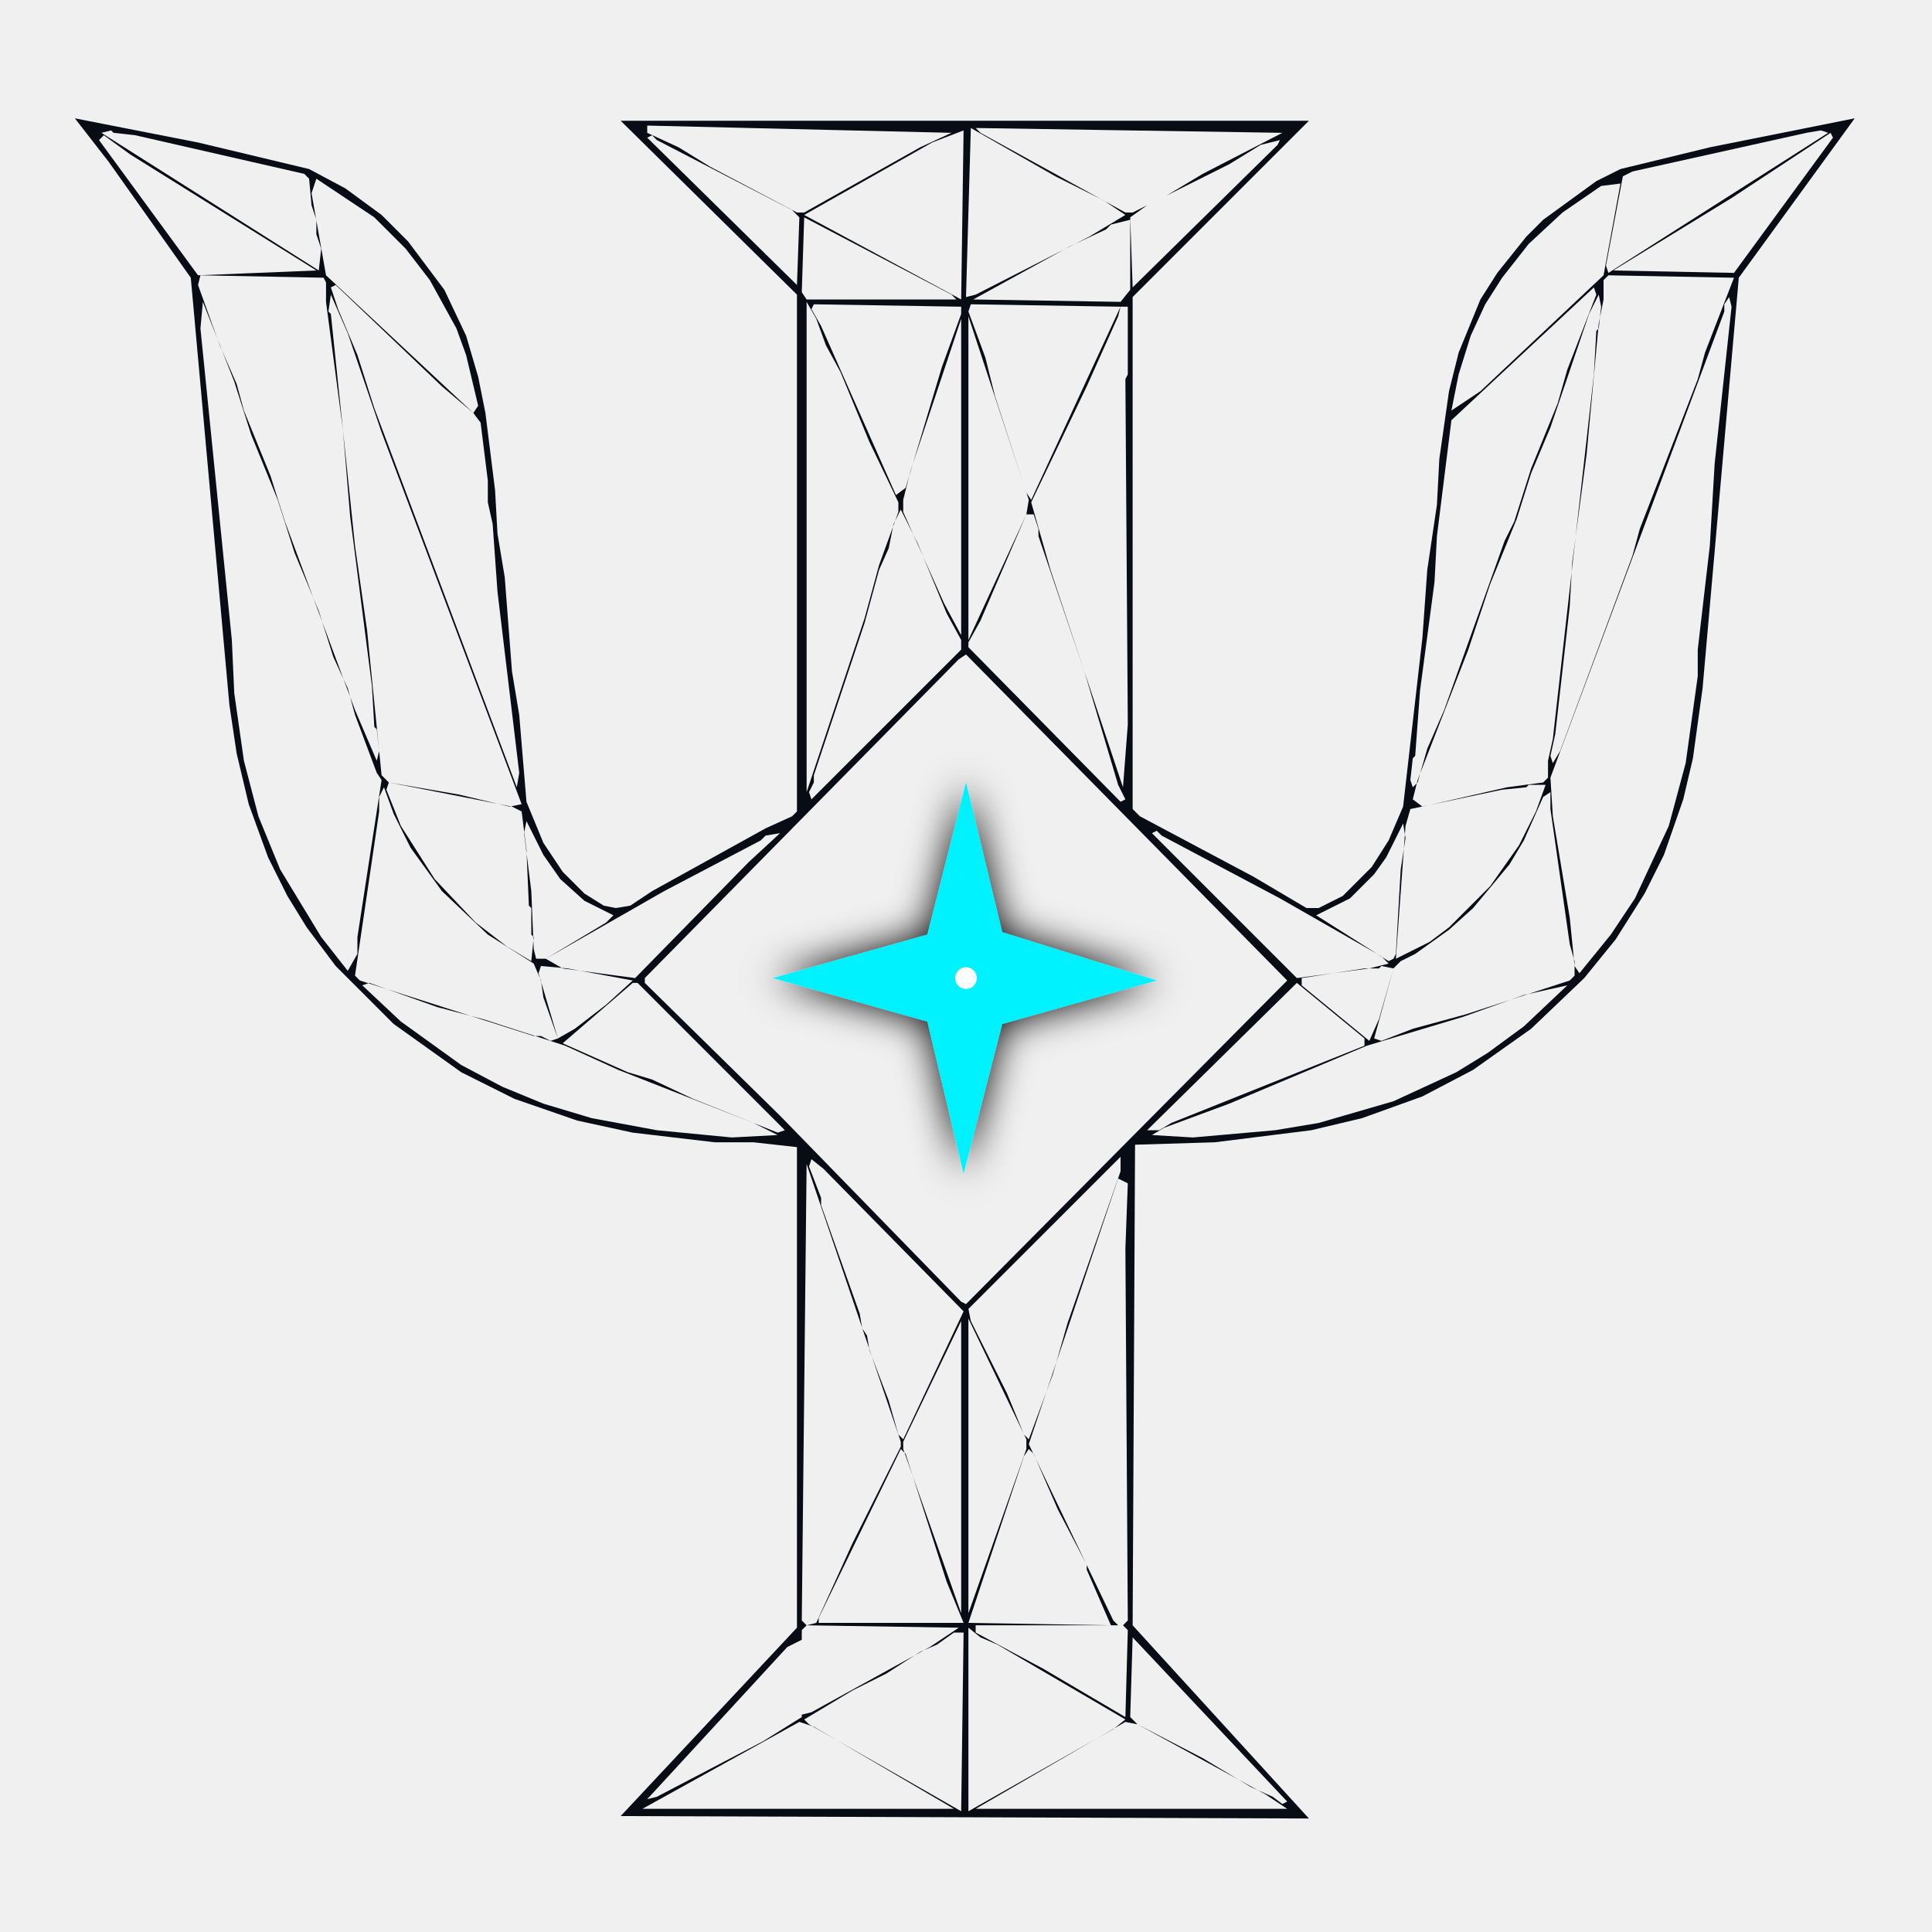
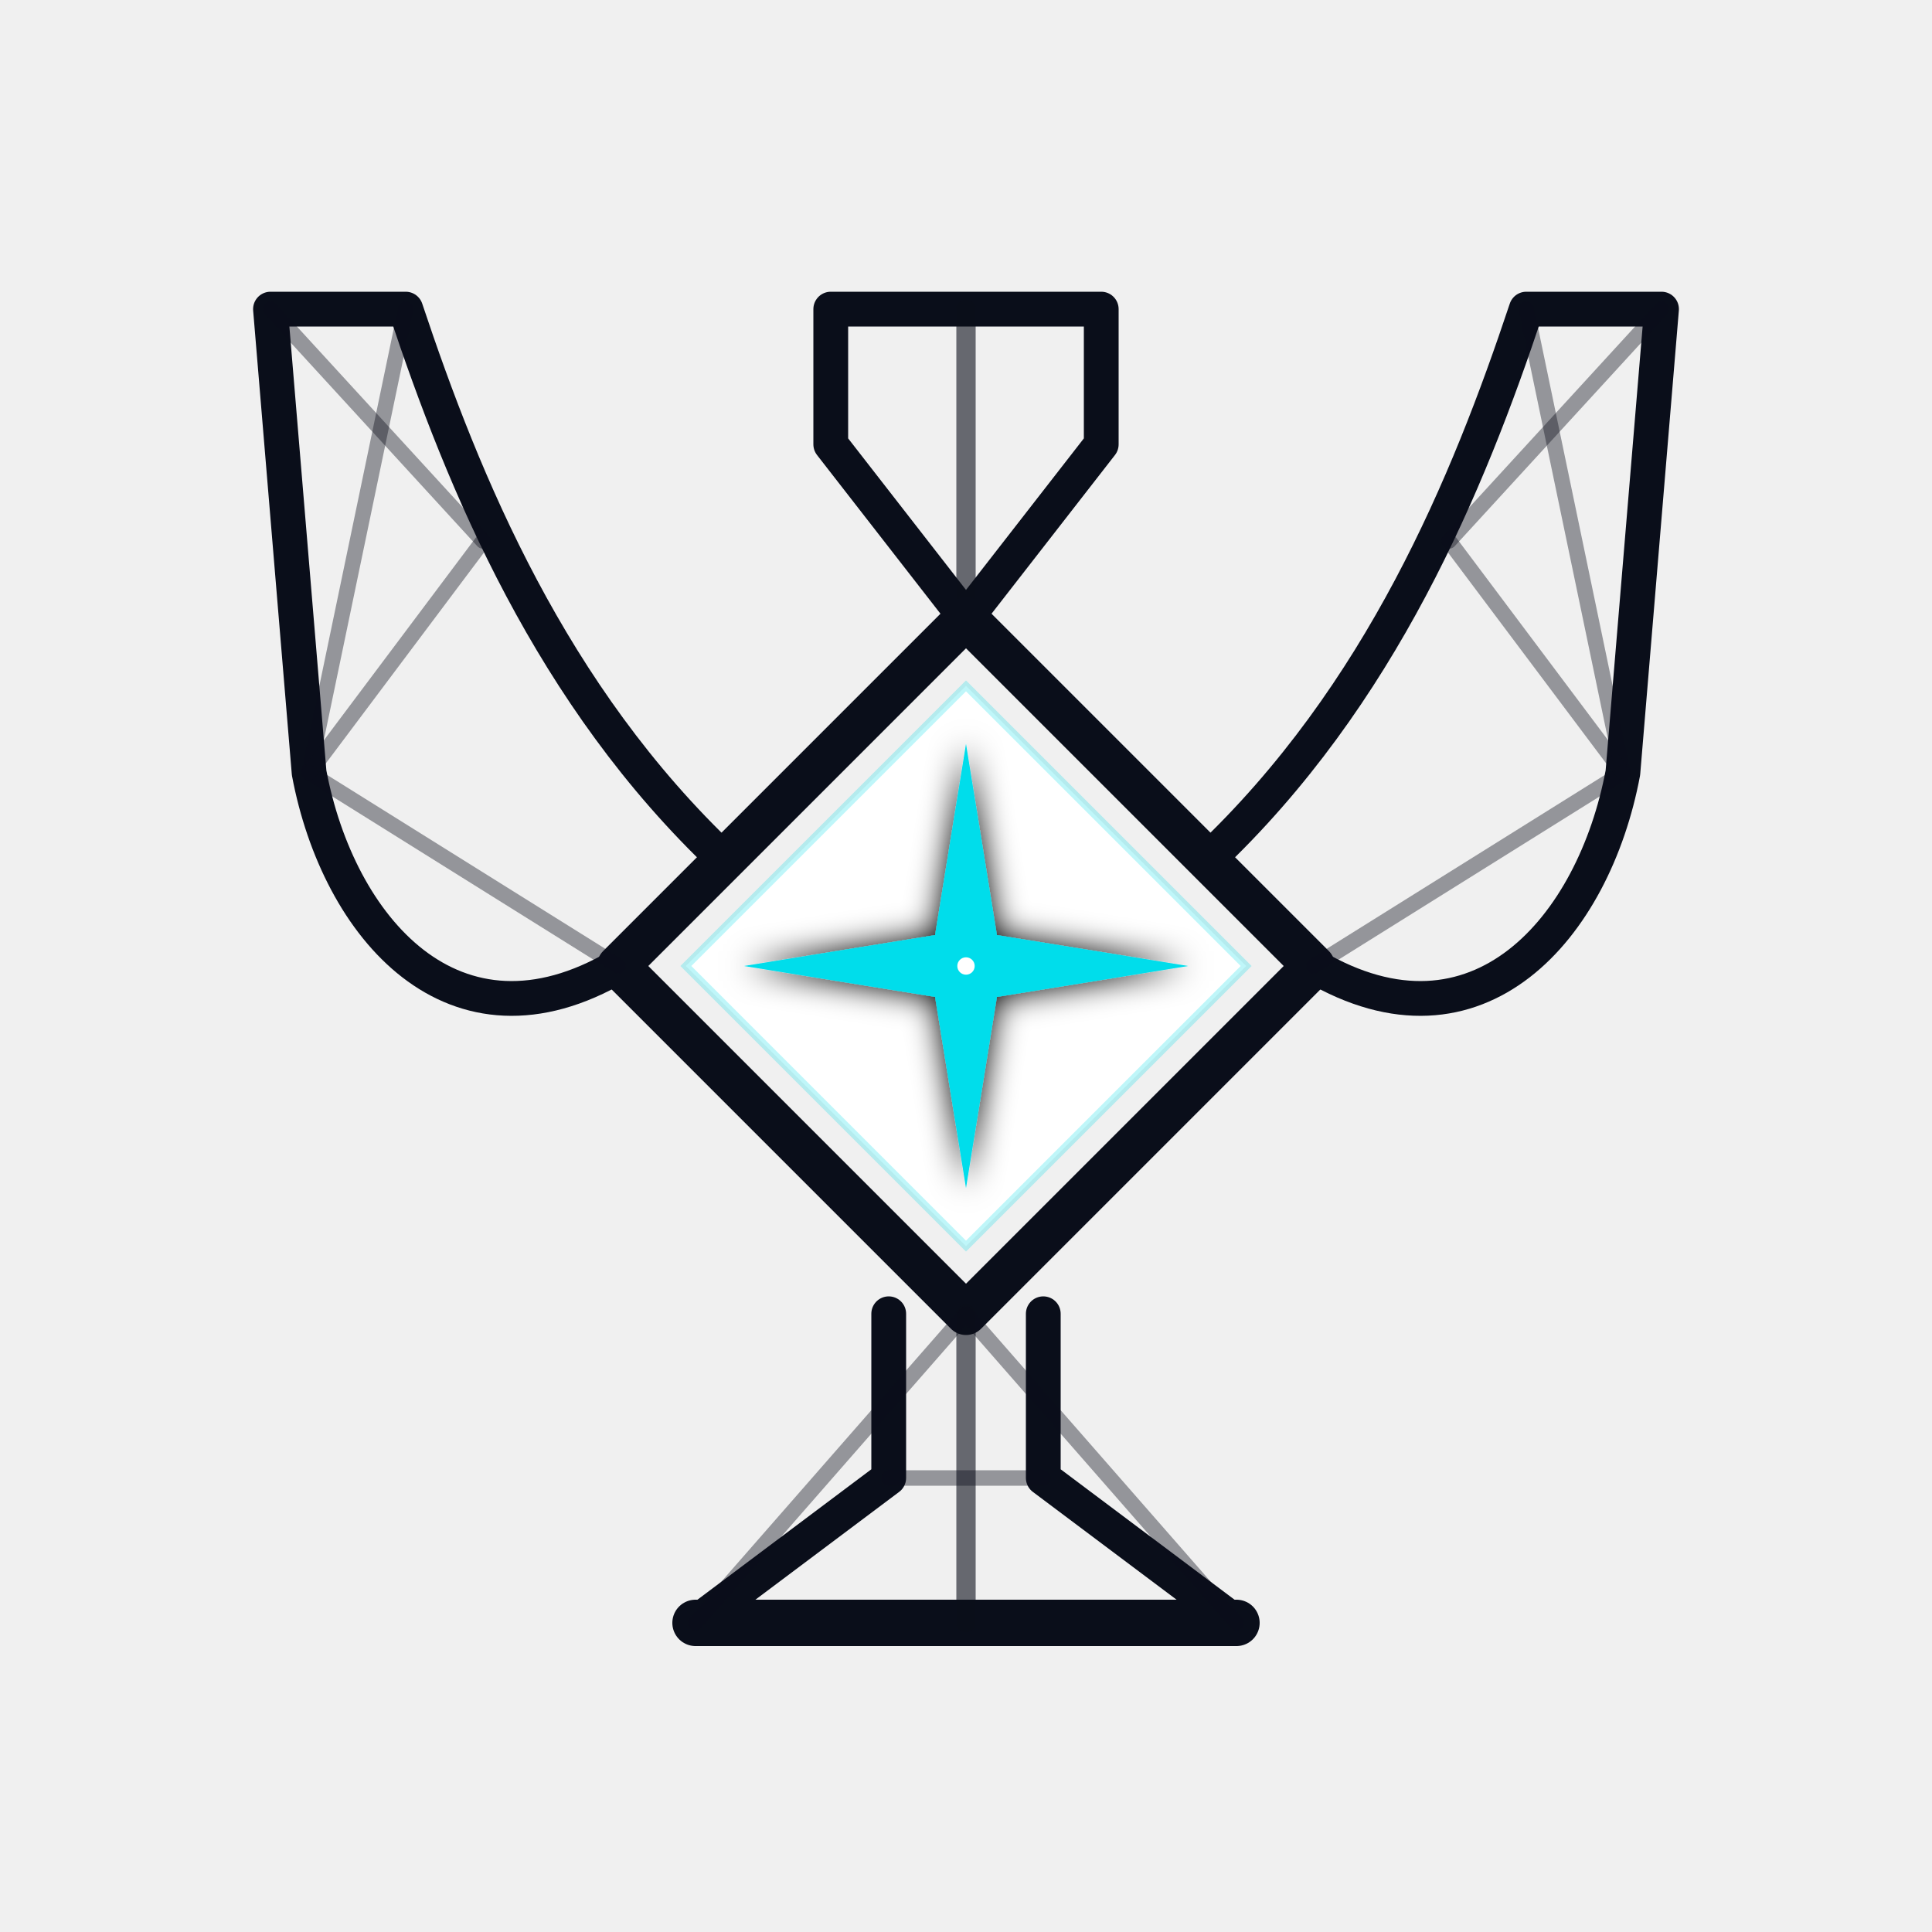
- <svg xmlns="http://www.w3.org/2000/svg" viewBox="112 112 800 800" fill="none">
+ <svg xmlns="http://www.w3.org/2000/svg" viewBox="0 0 1000 1000" fill="none">
  <defs>
-     <filter id="star-glow-light" x="-50%" y="-50%" width="200%" height="200%">
+     <filter id="star-glow-light" x="-60%" y="-60%" width="220%" height="220%">
      <feGaussianBlur stdDeviation="8" result="blur" />
-       <feFlood floodColor="#00F2FE" floodOpacity="0.65" result="glowColor" />
+       <feFlood floodColor="#00DDEB" floodOpacity="0.5" result="glowColor" />
      <feComposite in="glowColor" in2="blur" operator="in" result="coloredBlur" />
      <feMerge>
        <feMergeNode in="coloredBlur" />
        <feMergeNode in="SourceGraphic" />
      </feMerge>
    </filter>
  </defs>
-   <path d="M 143 161 L 157 179 L 191 227 L 207 404 L 210 424 L 215 445 L 223 467 L 231 483 L 239 496 L 251 512 L 275 536 L 303 556 L 325 567 L 351 576 L 374 581 L 408 585 L 424 585 L 442 587 L 442 786 L 369 864 L 654 865 L 581 785 L 582 586 L 615 585 L 655 580 L 676 575 L 701 566 L 722 555 L 746 538 L 768 517 L 781 501 L 793 482 L 801 466 L 809 443 L 813 426 L 817 397 L 832 227 L 880 161 L 820 173 L 783 182 L 773 187 L 751 203 L 744 210 L 732 225 L 725 236 L 716 258 L 712 274 L 708 302 L 707 321 L 703 348 L 701 376 L 693 446 L 687 460 L 680 471 L 668 483 L 658 488 L 653 488 L 631 475 L 584 450 L 581 447 L 581 235 L 654 162 L 369 162 L 442 234 L 442 448 L 440 450 L 429 455 L 382 481 L 373 487 L 367 488 L 362 487 L 354 482 L 345 473 L 337 461 L 330 444 L 327 408 L 324 390 L 321 351 L 318 333 L 317 315 L 313 283 L 310 268 L 305 251 L 296 232 L 281 212 L 270 201 L 255 190 L 240 182 L 194 171 Z M 516 861 L 578 825 L 583 826 L 636 855 L 645 861 Z M 507 861 L 378 861 L 443 825 L 449 827 Z M 581 790 L 645 858 L 643 859 L 639 856 L 630 852 L 610 840 L 583 826 L 580 823 Z M 444 791 L 444 823 L 428 833 L 384 856 L 380 857 L 438 794 Z M 510 862 L 447 826 L 445 824 L 465 812 L 479 805 L 493 796 L 500 793 L 507 788 L 511 788 Z M 513 786 L 518 790 L 525 793 L 578 824 L 573 828 L 513 862 Z M 516 785 L 577 785 L 579 787 L 578 823 L 544 803 L 516 788 Z M 444 822 L 444 787 L 446 785 L 509 786 L 497 794 L 448 821 Z M 538 712 L 540 714 L 550 737 L 562 760 L 562 762 L 572 785 L 513 784 L 536 715 Z M 485 712 L 487 714 L 504 767 L 511 784 L 451 784 L 451 782 Z M 510 659 L 510 780 L 486 712 L 486 709 Z M 513 658 L 537 708 L 537 712 L 513 780 Z M 575 600 L 579 602 L 578 629 L 579 783 L 577 785 L 575 785 L 573 783 L 538 710 Z M 446 594 L 485 709 L 485 711 L 465 751 L 450 784 L 446 785 L 444 783 Z M 448 592 L 453 596 L 511 655 L 486 708 L 484 706 L 480 692 L 472 671 L 471 665 L 469 662 L 468 656 L 452 611 L 452 608 L 447 595 Z M 576 591 L 576 597 L 554 660 L 548 681 L 538 708 L 536 706 L 529 689 L 514 659 L 513 654 Z M 761 520 L 743 537 L 728 548 L 715 556 L 689 568 L 658 577 L 640 580 L 606 583 L 589 582 L 594 579 L 621 569 L 678 545 L 718 533 L 743 524 Z M 677 542 L 677 545 L 597 577 L 592 580 L 587 580 L 649 519 Z M 345 544 L 374 519 L 376 519 L 437 580 L 434 581 L 399 567 L 382 559 L 372 556 Z M 262 520 L 265 519 L 293 529 L 312 534 L 346 545 L 368 555 L 424 577 L 434 582 L 415 583 L 384 580 L 357 575 L 337 569 L 320 562 L 303 553 L 278 535 Z M 689 513 L 683 534 L 679 543 L 651 520 L 651 517 L 677 513 L 683 513 L 684 512 Z M 343 542 L 335 515 L 336 512 L 347 513 L 374 518 L 363 528 L 350 538 Z M 589 457 L 591 456 L 593 458 L 642 484 L 684 508 L 687 511 L 679 513 L 649 517 Z M 435 457 L 422 469 L 375 517 L 345 513 L 338 509 L 387 481 L 427 460 L 429 458 Z M 693 453 L 694 459 L 692 472 L 690 507 L 689 509 L 687 510 L 657 491 L 671 484 L 681 474 L 686 467 Z M 330 452 L 337 466 L 344 476 L 354 485 L 366 491 L 363 494 L 338 509 L 334 509 L 333 505 L 332 481 L 329 457 Z M 754 440 L 754 447 L 762 503 L 764 510 L 764 516 L 762 518 L 719 532 L 697 538 L 684 543 L 681 542 L 689 513 L 692 510 L 698 507 L 712 497 L 722 488 L 737 470 L 743 460 L 751 442 Z M 271 438 L 275 449 L 282 463 L 295 481 L 314 499 L 333 511 L 336 518 L 337 525 L 343 542 L 340 543 L 336 541 L 333 541 L 261 518 L 259 516 L 269 448 L 269 442 Z M 752 437 L 748 448 L 741 462 L 729 479 L 712 496 L 704 502 L 690 509 L 694 454 L 696 447 L 734 439 L 744 438 L 745 437 Z M 273 436 L 324 446 L 328 448 L 330 464 L 331 487 L 332 488 L 332 499 L 333 500 L 332 510 L 322 504 L 309 494 L 292 476 L 278 454 L 272 439 Z M 512 383 L 645 518 L 512 652 L 510 651 L 435 574 L 379 519 L 379 517 L 509 385 Z M 537 325 L 540 325 L 542 331 L 542 334 L 561 390 L 575 437 L 578 443 L 576 444 L 513 380 L 513 378 L 518 369 Z M 485 323 L 492 337 L 504 366 L 510 377 L 510 381 L 448 443 L 447 440 L 449 436 L 449 433 L 470 370 L 476 348 L 480 339 L 482 329 Z M 510 244 L 510 375 L 503 362 L 486 324 L 486 319 L 489 307 Z M 513 243 L 538 319 L 537 325 L 513 377 Z M 579 239 L 579 267 L 578 269 L 579 412 L 577 438 L 547 348 L 539 320 L 562 272 L 575 243 L 576 239 Z M 576 239 L 539 319 L 537 316 L 524 276 L 520 260 L 513 241 L 514 238 Z M 449 238 L 510 239 L 510 242 L 502 264 L 487 314 L 483 317 L 452 247 L 448 240 Z M 446 237 L 450 244 L 454 255 L 460 266 L 472 295 L 484 320 L 484 324 L 476 346 L 470 368 L 446 440 Z M 196 237 L 209 270 L 216 292 L 227 319 L 234 341 L 244 365 L 250 384 L 256 397 L 259 408 L 268 432 L 270 435 L 260 500 L 260 507 L 256 514 L 245 500 L 228 472 L 219 450 L 213 427 L 209 399 L 208 377 L 195 248 Z M 828 235 L 829 239 L 822 304 L 820 338 L 815 381 L 815 392 L 810 428 L 803 454 L 789 484 L 779 499 L 766 515 L 764 512 L 762 492 L 755 450 L 754 434 L 826 241 L 826 238 Z M 774 234 L 775 239 L 774 248 L 773 249 L 772 267 L 755 418 L 753 427 L 753 434 L 751 436 L 736 438 L 701 446 L 697 443 L 699 435 L 720 381 L 729 354 L 740 327 L 746 308 L 754 289 L 770 242 Z M 249 234 L 256 250 L 270 291 L 328 445 L 323 446 L 302 441 L 273 436 L 270 433 L 264 373 L 259 338 L 249 242 L 248 241 Z M 772 231 L 773 234 L 761 265 L 757 279 L 746 306 L 739 328 L 735 336 L 710 406 L 703 422 L 699 436 L 697 438 L 696 435 L 697 426 L 698 425 L 700 398 L 706 353 L 707 334 L 713 286 Z M 251 230 L 295 272 L 308 283 L 311 287 L 314 311 L 314 320 L 316 329 L 318 357 L 327 432 L 326 438 L 267 281 L 260 259 L 252 240 L 249 231 Z M 830 227 L 818 258 L 815 269 L 791 331 L 788 342 L 758 423 L 755 428 L 754 425 L 756 416 L 762 363 L 763 345 L 769 300 L 774 246 L 776 236 L 776 228 L 778 226 Z M 195 226 L 246 227 L 247 229 L 247 237 L 254 290 L 257 326 L 266 396 L 267 413 L 268 414 L 269 423 L 268 427 L 259 406 L 230 328 L 224 309 L 213 282 L 210 271 L 203 255 L 194 230 Z M 580 203 L 580 232 L 576 237 L 515 236 L 555 214 L 570 207 L 572 205 Z M 445 202 L 506 234 L 508 236 L 446 236 L 444 233 Z M 783 188 L 776 226 L 725 274 L 713 282 L 716 267 L 721 251 L 727 238 L 734 227 L 745 213 L 759 200 L 775 189 Z M 243 186 L 267 202 L 280 215 L 290 228 L 301 248 L 305 259 L 310 280 L 308 283 L 247 226 L 241 192 Z M 642 170 L 641 172 L 581 231 L 580 202 L 587 197 L 621 180 L 634 172 Z M 380 169 L 382 168 L 384 170 L 440 199 L 443 202 L 442 230 Z M 153 170 L 155 168 L 166 176 L 243 224 L 194 226 Z M 870 167 L 871 169 L 830 225 L 780 224 L 829 194 Z M 869 167 L 778 225 L 777 222 L 784 185 L 788 183 L 860 167 L 866 166 Z M 154 167 L 158 166 L 159 167 L 168 168 L 238 184 L 240 186 L 241 197 L 243 203 L 243 209 L 245 215 L 244 224 Z M 512 235 L 514 165 L 549 185 L 569 195 L 578 201 L 563 210 L 516 234 Z M 511 166 L 510 236 L 445 201 L 498 171 Z M 516 165 L 643 167 L 610 184 L 595 193 L 581 200 L 578 200 L 518 167 Z M 380 164 L 506 167 L 493 173 L 445 200 L 442 200 L 406 181 L 393 173 L 380 167 Z" fill="#080C14" fill-rule="evenodd" />
-   <polygon points="512,436 496,499 432,517 496,535 511,598 527,536 591,518 527,498" fill="#00F2FE" filter="url(#star-glow-light)" />
-   <circle cx="512" cy="517" r="4.5" fill="#FFFFFF" />
+   <g stroke="#0A0E1A" stroke-width="18" stroke-linecap="round" stroke-linejoin="round">
+     <path d="M 430 160 L 570 160 L 570 230 L 500 320 L 430 230 Z" />
+     <line x1="500" y1="160" x2="500" y2="320" stroke-width="10" stroke-opacity="0.6" />
+     <path d="M 500 320 L 680 500 L 500 680 L 320 500 Z" stroke-width="22" />
+     <path d="M 320 500 C 235 550 175 480 160 400 L 140 160 L 210 160 C 240 250 285 360 375 445" />
+     <path d="M 680 500 C 765 550 825 480 840 400 L 860 160 L 790 160 C 760 250 715 360 625 445" />
+     <path d="M 460 680 L 460 765 L 360 840 L 640 840 L 540 765 L 540 680" />
+     <line x1="360" y1="840" x2="640" y2="840" stroke-width="24" />
+     <line x1="500" y1="680" x2="500" y2="840" stroke-width="10" stroke-opacity="0.6" />
+   </g>
+   <g stroke="rgba(10, 14, 26, 0.4)" stroke-width="8" stroke-linecap="round" stroke-linejoin="round">
+     <line x1="140" y1="160" x2="250" y2="280" />
+     <line x1="160" y1="400" x2="250" y2="280" />
+     <line x1="160" y1="400" x2="320" y2="500" />
+     <line x1="210" y1="160" x2="160" y2="400" />
+     <line x1="860" y1="160" x2="750" y2="280" />
+     <line x1="840" y1="400" x2="750" y2="280" />
+     <line x1="840" y1="400" x2="680" y2="500" />
+     <line x1="790" y1="160" x2="840" y2="400" />
+     <line x1="460" y1="765" x2="540" y2="765" />
+     <line x1="500" y1="680" x2="360" y2="840" />
+     <line x1="500" y1="680" x2="640" y2="840" />
+   </g>
+   <path d="M 500 355 L 645 500 L 500 645 L 355 500 Z" fill="#FFFFFF" stroke="#00DDEB" stroke-opacity="0.25" stroke-width="4" />
+   <polygon points="500,385 516,484 615,500 516,516 500,615 484,516 385,500 484,484" fill="#00DDEB" filter="url(#star-glow-light)" />
+   <circle cx="500" cy="500" r="4.5" fill="#FFFFFF" />
</svg>
